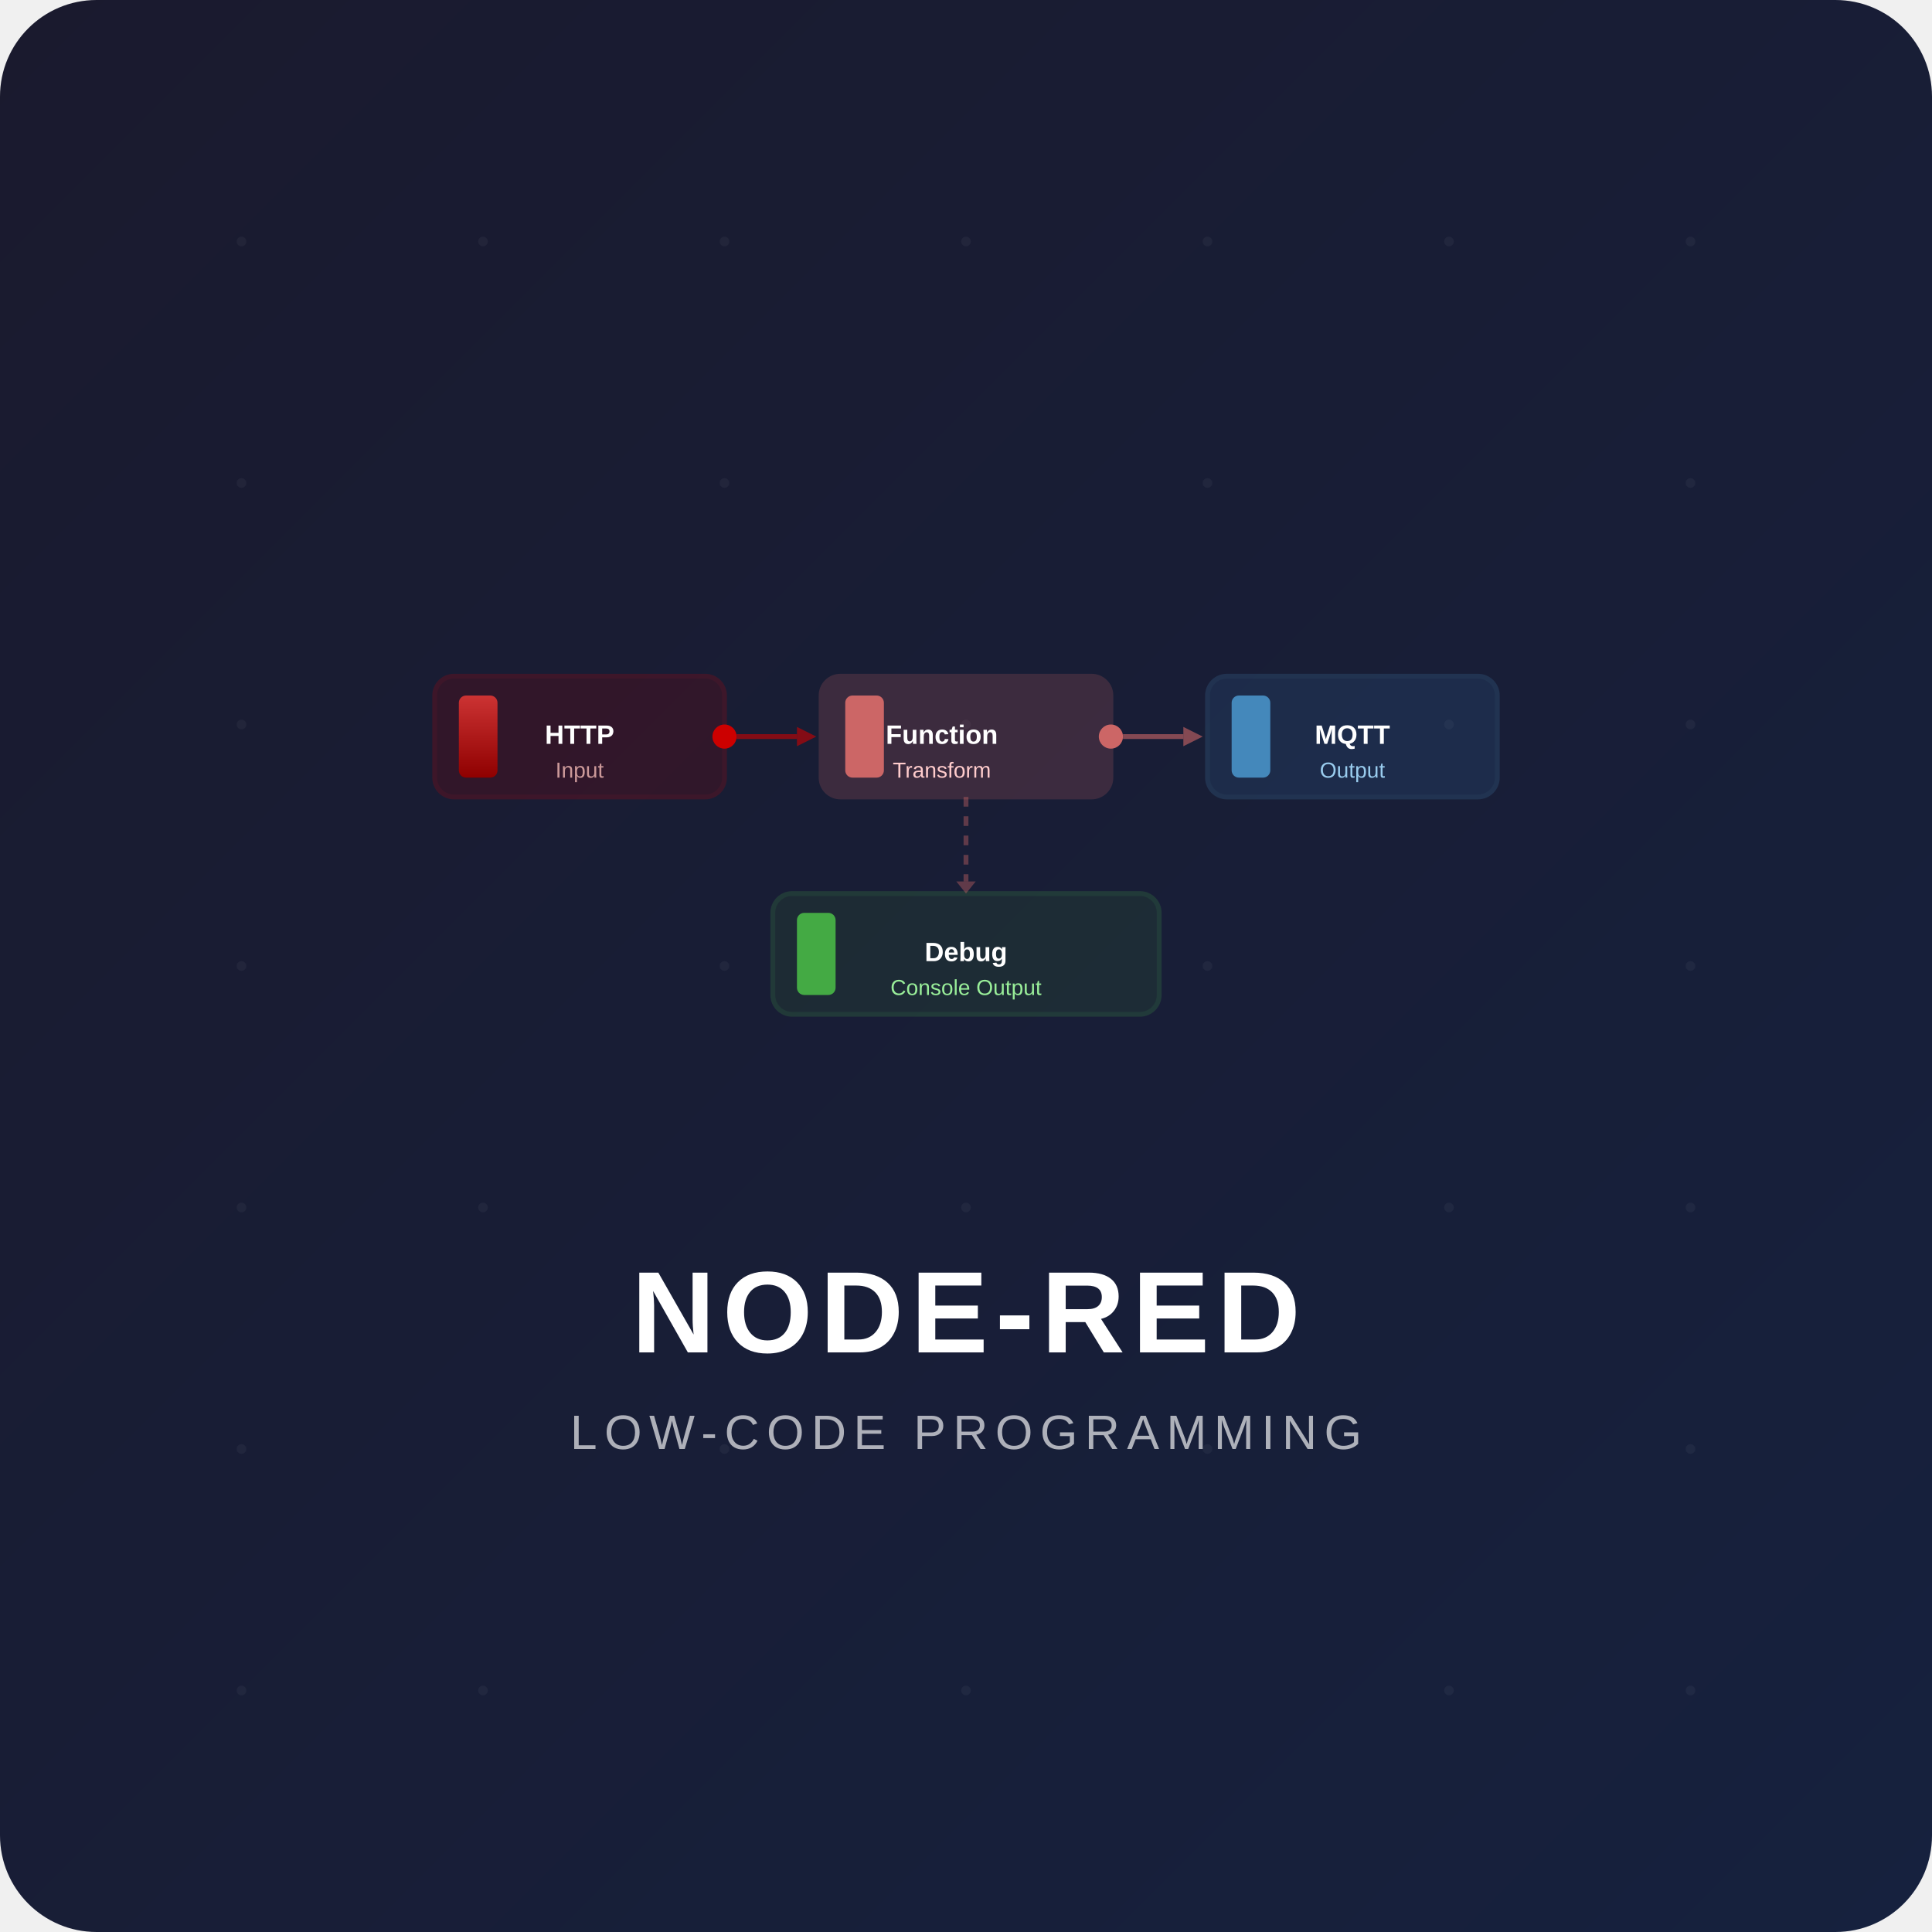
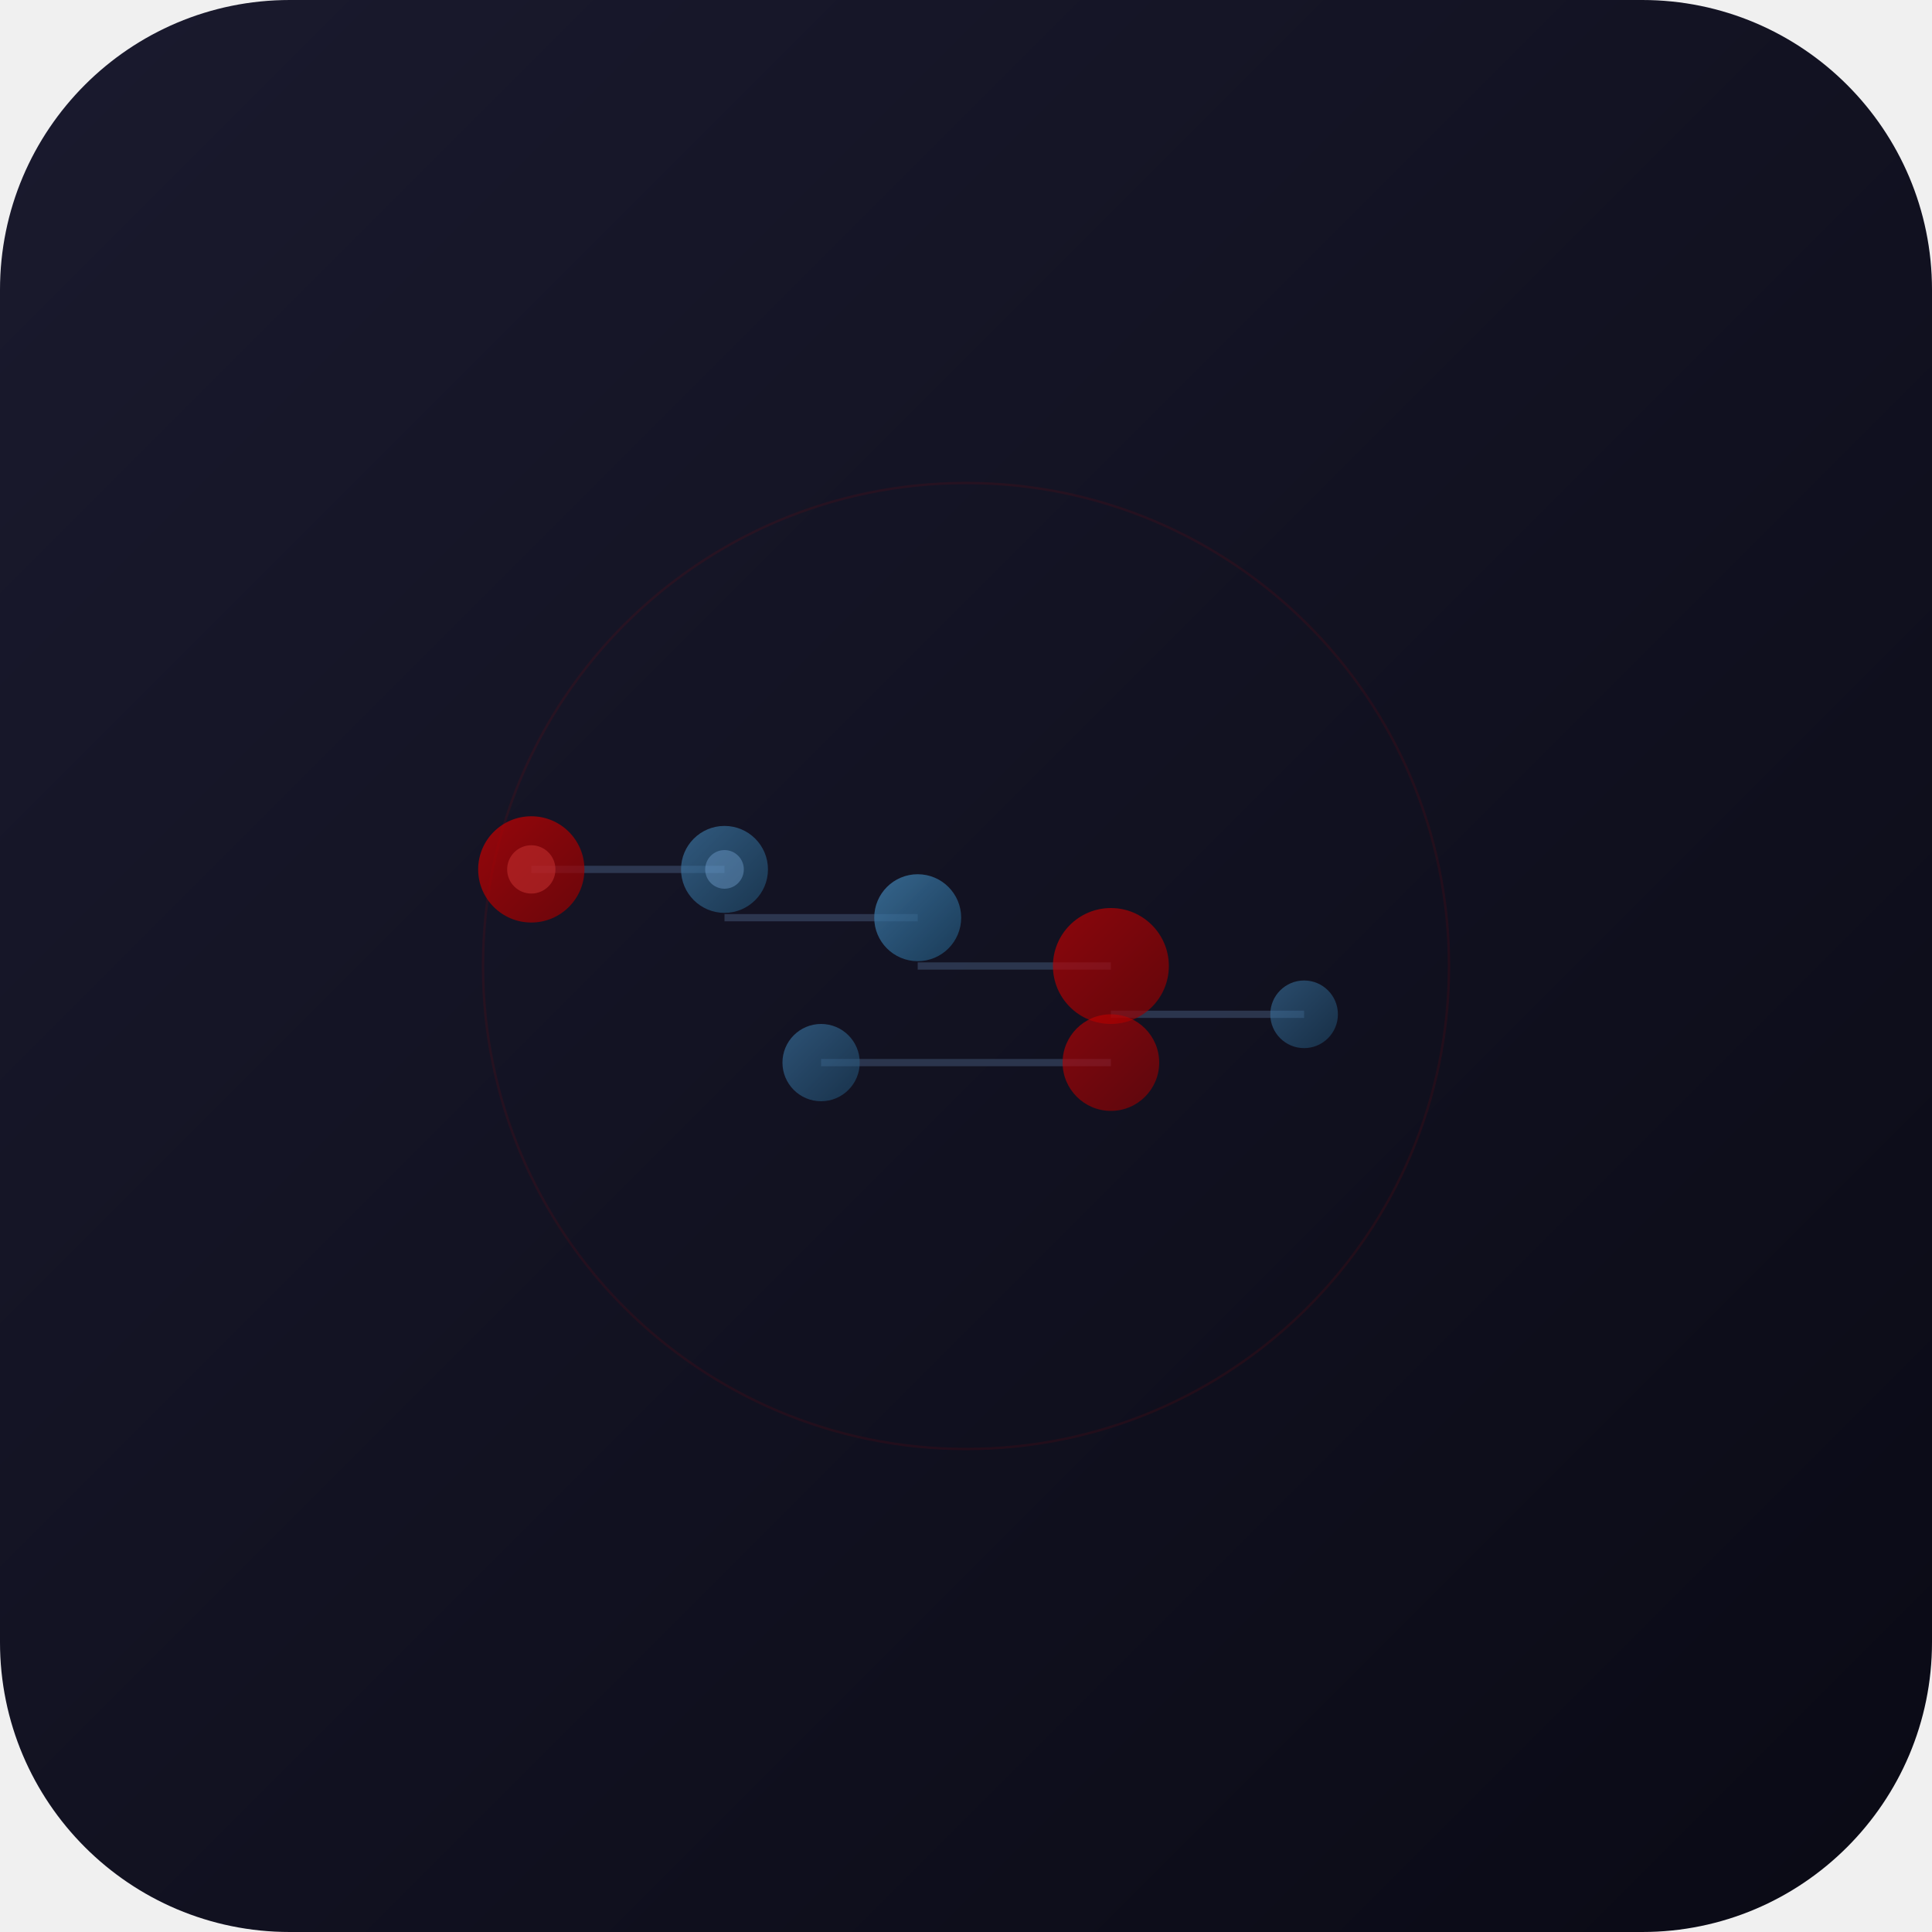
- <svg xmlns="http://www.w3.org/2000/svg" width="800" height="800" viewBox="0 0 800 800">
+ <svg xmlns="http://www.w3.org/2000/svg" width="800" height="800" viewBox="0 0 800 800" fill="none">
  <defs>
-     <linearGradient id="bg" x1="0%" y1="0%" x2="100%" y2="100%">
-       <stop offset="0%" stop-color="#1a1a2e" />
-       <stop offset="100%" stop-color="#16213e" />
+     <linearGradient id="bg" x1="0" y1="0" x2="1" y2="1">
+       <stop offset="0%" stop-color="#1A1A2E" />
+       <stop offset="100%" stop-color="#0A0A15" />
    </linearGradient>
-     <linearGradient id="accent" x1="0%" y1="0%" x2="100%" y2="100%">
-       <stop offset="0%" stop-color="#8F0000" />
-       <stop offset="100%" stop-color="#CC0000" />
-     </linearGradient>
-     <linearGradient id="node" x1="0%" y1="0%" x2="0%" y2="100%">
-       <stop offset="0%" stop-color="#CC3333" />
+     <linearGradient id="red" x1="0" y1="0" x2="1" y2="1">
+       <stop offset="0%" stop-color="#CC0000" />
      <stop offset="100%" stop-color="#8F0000" />
    </linearGradient>
+     <linearGradient id="blue" x1="0" y1="0" x2="1" y2="1">
+       <stop offset="0%" stop-color="#4488BB" />
+       <stop offset="100%" stop-color="#1E4D6E" />
+     </linearGradient>
  </defs>
-   <rect width="800" height="800" rx="40" fill="url(#bg)" />
-   <g fill="white" opacity="0.04">
-     <circle cx="100" cy="100" r="2" />
-     <circle cx="200" cy="100" r="2" />
-     <circle cx="300" cy="100" r="2" />
-     <circle cx="400" cy="100" r="2" />
-     <circle cx="500" cy="100" r="2" />
-     <circle cx="600" cy="100" r="2" />
-     <circle cx="700" cy="100" r="2" />
-     <circle cx="100" cy="200" r="2" />
-     <circle cx="300" cy="200" r="2" />
-     <circle cx="500" cy="200" r="2" />
-     <circle cx="700" cy="200" r="2" />
-     <circle cx="100" cy="300" r="2" />
-     <circle cx="200" cy="300" r="2" />
-     <circle cx="400" cy="300" r="2" />
-     <circle cx="600" cy="300" r="2" />
-     <circle cx="700" cy="300" r="2" />
-     <circle cx="100" cy="400" r="2" />
-     <circle cx="300" cy="400" r="2" />
-     <circle cx="500" cy="400" r="2" />
-     <circle cx="700" cy="400" r="2" />
-     <circle cx="100" cy="500" r="2" />
-     <circle cx="200" cy="500" r="2" />
-     <circle cx="400" cy="500" r="2" />
-     <circle cx="600" cy="500" r="2" />
-     <circle cx="700" cy="500" r="2" />
-     <circle cx="100" cy="600" r="2" />
-     <circle cx="300" cy="600" r="2" />
-     <circle cx="500" cy="600" r="2" />
-     <circle cx="700" cy="600" r="2" />
-     <circle cx="100" cy="700" r="2" />
-     <circle cx="200" cy="700" r="2" />
-     <circle cx="400" cy="700" r="2" />
-     <circle cx="600" cy="700" r="2" />
-     <circle cx="700" cy="700" r="2" />
+   <rect width="800" height="800" rx="120" fill="url(#bg)" />
+   <circle cx="400" cy="400" r="200" stroke="#CC0000" stroke-width="1" opacity="0.1" />
+   <g transform="translate(400,400)">
+     <line x1="-180" y1="-40" x2="-100" y2="-40" stroke="#93C5FD" stroke-width="3" opacity="0.2" />
+     <line x1="-100" y1="-20" x2="-20" y2="-20" stroke="#93C5FD" stroke-width="3" opacity="0.2" />
+     <line x1="-20" y1="0" x2="60" y2="0" stroke="#93C5FD" stroke-width="3" opacity="0.2" />
+     <line x1="60" y1="20" x2="140" y2="20" stroke="#93C5FD" stroke-width="3" opacity="0.2" />
+     <line x1="-60" y1="40" x2="60" y2="40" stroke="#93C5FD" stroke-width="3" opacity="0.2" />
+     <circle cx="-180" cy="-40" r="22" fill="url(#red)" opacity="0.7" />
+     <circle cx="-180" cy="-40" r="10" fill="#CC3333" opacity="0.5" />
+     <circle cx="-100" cy="-40" r="18" fill="url(#blue)" opacity="0.6" />
+     <circle cx="-100" cy="-40" r="8" fill="#93C5FD" opacity="0.3" />
+     <circle cx="-20" cy="-20" r="18" fill="url(#blue)" opacity="0.7" />
+     <circle cx="60" cy="0" r="24" fill="url(#red)" opacity="0.65" />
+     <circle cx="140" cy="20" r="14" fill="url(#blue)" opacity="0.5" />
+     <circle cx="-60" cy="40" r="16" fill="url(#blue)" opacity="0.55" />
+     <circle cx="60" cy="40" r="20" fill="url(#red)" opacity="0.6" />
  </g>
-   <g transform="translate(400, 340)">
-     <rect x="-220" y="-60" width="120" height="50" rx="8" fill="#8F0000" opacity="0.2" stroke="#CC0000" stroke-width="2" />
-     <rect x="-210" y="-52" width="16" height="34" rx="3" fill="url(#node)" />
-     <text x="-160" y="-32" font-family="Arial, sans-serif" font-size="11" fill="white" text-anchor="middle" font-weight="bold">HTTP</text>
-     <text x="-160" y="-18" font-family="Arial, sans-serif" font-size="9" fill="#CC9999" text-anchor="middle">Input</text>
-     <circle cx="-100" cy="-35" r="5" fill="#CC0000" />
-     <line x1="-95" y1="-35" x2="-70" y2="-35" stroke="#CC0000" stroke-width="2" opacity="0.6" />
-     <polygon points="-70,-31 -62,-35 -70,-39" fill="#CC0000" opacity="0.6" />
-     <rect x="-60" y="-60" width="120" height="50" rx="8" fill="#CC6666" opacity="0.2" stroke="#CC6666" stroke-width="2" />
-     <rect x="-50" y="-52" width="16" height="34" rx="3" fill="#CC6666" />
-     <text x="-10" y="-32" font-family="Arial, sans-serif" font-size="11" fill="white" text-anchor="middle" font-weight="bold">Function</text>
-     <text x="-10" y="-18" font-family="Arial, sans-serif" font-size="9" fill="#FFCCCC" text-anchor="middle">Transform</text>
-     <circle cx="60" cy="-35" r="5" fill="#CC6666" />
-     <line x1="65" y1="-35" x2="90" y2="-35" stroke="#CC6666" stroke-width="2" opacity="0.6" />
-     <polygon points="90,-31 98,-35 90,-39" fill="#CC6666" opacity="0.6" />
-     <rect x="100" y="-60" width="120" height="50" rx="8" fill="#336699" opacity="0.2" stroke="#4488BB" stroke-width="2" />
-     <rect x="110" y="-52" width="16" height="34" rx="3" fill="#4488BB" />
-     <text x="160" y="-32" font-family="Arial, sans-serif" font-size="11" fill="white" text-anchor="middle" font-weight="bold">MQTT</text>
-     <text x="160" y="-18" font-family="Arial, sans-serif" font-size="9" fill="#99CCEE" text-anchor="middle">Output</text>
-     <rect x="-80" y="30" width="160" height="50" rx="8" fill="#336633" opacity="0.2" stroke="#44AA44" stroke-width="2" />
-     <rect x="-70" y="38" width="16" height="34" rx="3" fill="#44AA44" />
-     <text x="0" y="58" font-family="Arial, sans-serif" font-size="11" fill="white" text-anchor="middle" font-weight="bold">Debug</text>
-     <text x="0" y="72" font-family="Arial, sans-serif" font-size="9" fill="#99EE99" text-anchor="middle">Console Output</text>
-     <line x1="0" y1="-10" x2="0" y2="25" stroke="#CC6666" stroke-width="2" stroke-dasharray="4,4" opacity="0.4" />
-     <polygon points="-4,25 0,30 4,25" fill="#CC6666" opacity="0.4" />
-   </g>
-   <text x="400" y="560" font-family="Arial, Helvetica, sans-serif" font-size="48" font-weight="700" fill="white" text-anchor="middle" letter-spacing="3">NODE-RED</text>
-   <text x="400" y="600" font-family="Arial, Helvetica, sans-serif" font-size="20" fill="rgba(255,255,255,0.65)" text-anchor="middle" letter-spacing="3">LOW-CODE PROGRAMMING</text>
</svg>
